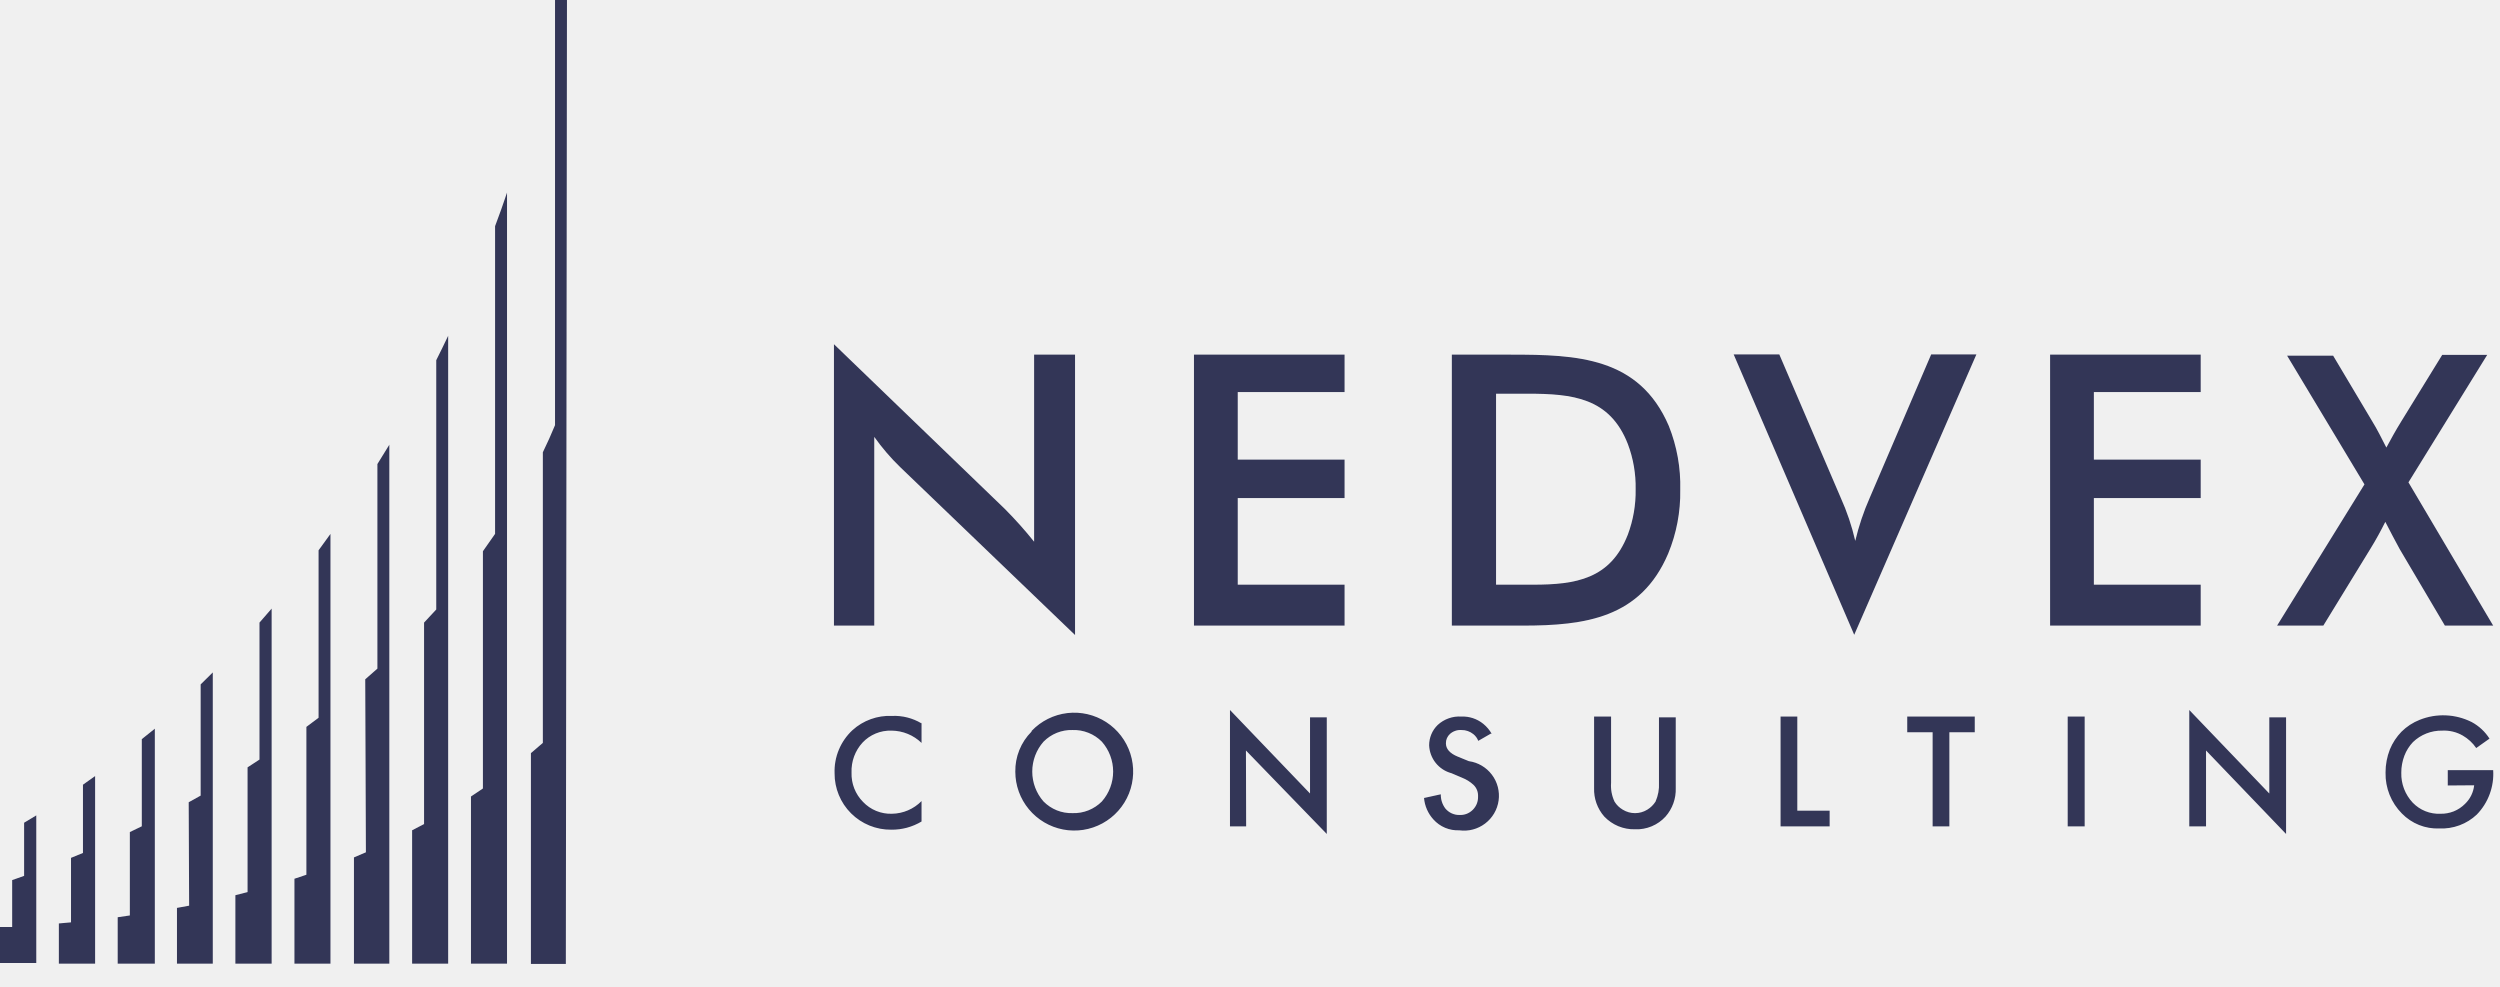
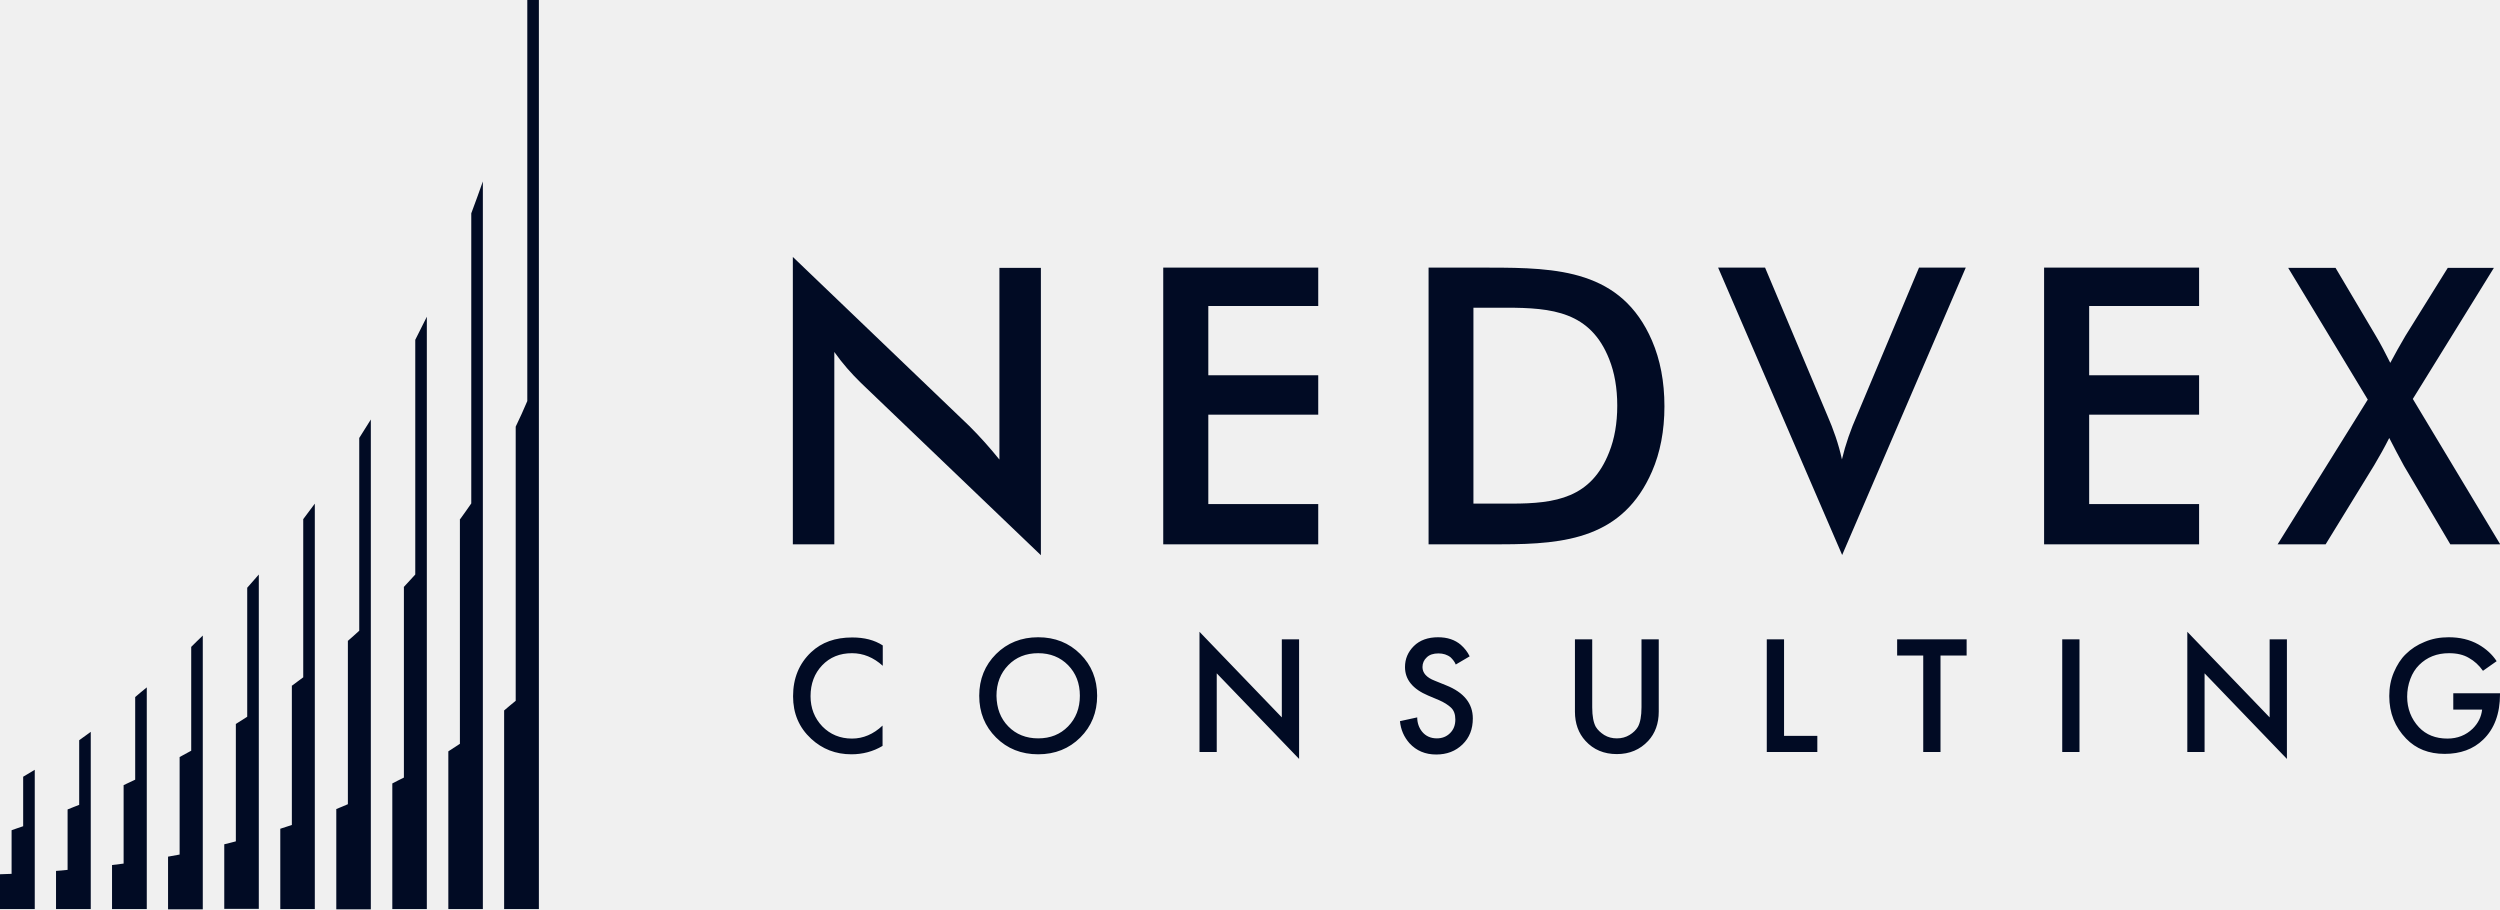
- <svg xmlns="http://www.w3.org/2000/svg" width="109" height="43" viewBox="0 0 109 43" fill="none">
-   <path fill-rule="evenodd" clip-rule="evenodd" d="M0.53 38.372L1.051 38.188V35.87L1.582 35.55V41.988H0V40.417H0.53V38.372ZM3.096 37.402L3.617 37.189V34.213L4.147 33.835V42.017H2.566V40.262L3.096 40.214V37.402ZM5.661 36.278L6.182 36.026V32.225L6.751 31.77V42.017H5.131V39.991L5.661 39.913V36.278ZM8.227 34.978L8.748 34.688V29.84L9.278 29.317V42.017H7.716V39.584L8.246 39.487L8.227 34.978ZM10.793 33.456L11.313 33.117V27.145L11.844 26.534V42.017H10.262V39.031L10.793 38.895V33.456ZM13.358 31.692L13.889 31.294V23.994L14.409 23.277V42.017H12.837V38.313L13.358 38.139V31.692ZM15.924 29.617L16.454 29.152V20.233L16.975 19.389V42.017H15.432V37.383L15.953 37.16L15.924 29.617ZM18.489 27.145L19.02 26.573V15.705C19.193 15.347 19.376 14.998 19.54 14.639V42.017H17.968V36.2L18.489 35.929V27.145ZM21.055 24.033L21.585 23.277V9.86C21.768 9.375 21.942 8.89 22.106 8.396V42.017H20.534V34.727L21.055 34.377V24.033ZM24.671 42.027H23.148V32.836L23.668 32.39V19.719C23.861 19.322 24.035 18.934 24.199 18.536V0H24.72L24.671 42.027Z" fill="white" />
-   <path fill-rule="evenodd" clip-rule="evenodd" d="M0.53 38.372L1.051 38.188V35.87L1.582 35.55V41.988H0V40.417H0.53V38.372ZM3.096 37.402L3.617 37.189V34.213L4.147 33.835V42.017H2.566V40.262L3.096 40.214V37.402ZM5.661 36.278L6.182 36.026V32.225L6.751 31.77V42.017H5.131V39.991L5.661 39.913V36.278ZM8.227 34.978L8.748 34.688V29.84L9.278 29.317V42.017H7.716V39.584L8.246 39.487L8.227 34.978ZM10.793 33.456L11.313 33.117V27.145L11.844 26.534V42.017H10.262V39.031L10.793 38.895V33.456ZM13.358 31.692L13.889 31.294V23.994L14.409 23.277V42.017H12.837V38.313L13.358 38.139V31.692ZM15.924 29.617L16.454 29.152V20.233L16.975 19.389V42.017H15.432V37.383L15.953 37.16L15.924 29.617ZM18.489 27.145L19.02 26.573V15.705C19.193 15.347 19.376 14.998 19.54 14.639V42.017H17.968V36.2L18.489 35.929V27.145ZM21.055 24.033L21.585 23.277V9.86C21.768 9.375 21.942 8.89 22.106 8.396V42.017H20.534V34.727L21.055 34.377V24.033ZM24.671 42.027H23.148V32.836L23.668 32.39V19.719C23.861 19.322 24.035 18.934 24.199 18.536V0H24.72L24.671 42.027Z" fill="#333657" />
-   <path d="M52.057 27.277V15.462H58.624V17.095H53.966V20.04H58.624V21.717H53.966V25.492H58.624V27.277H52.057ZM63.3 27.277V15.462H65.87C68.753 15.462 71.465 15.56 72.759 18.567C73.114 19.455 73.284 20.405 73.259 21.36C73.275 22.312 73.096 23.256 72.733 24.136C71.537 26.947 69.127 27.277 66.388 27.277H63.3ZM65.228 25.492H66.834C68.708 25.492 70.216 25.251 70.975 23.306C71.21 22.675 71.326 22.006 71.314 21.334C71.327 20.661 71.212 19.991 70.975 19.362C70.189 17.336 68.556 17.166 66.611 17.166H65.228V25.492ZM80.844 27.678L75.588 15.453H77.578L80.255 21.7C80.528 22.304 80.741 22.935 80.889 23.582C81.042 22.937 81.254 22.306 81.522 21.7L84.199 15.453H86.171L80.844 27.678ZM89.384 27.277V15.462H95.951V17.095H91.293V20.04H95.951V21.717H91.293V25.492H95.951V27.277H89.384ZM99.28 27.277L103.09 21.119L99.717 15.507H101.725L103.42 18.353C103.652 18.728 103.849 19.13 104.045 19.513C104.25 19.13 104.464 18.746 104.696 18.371L106.481 15.471H108.444L105.009 21.03L108.703 27.277H106.597L104.625 23.939C104.411 23.556 104.206 23.145 104 22.753C103.804 23.145 103.59 23.538 103.358 23.913L101.297 27.277H99.28ZM36.36 27.277V15.007L43.812 22.19C44.263 22.643 44.688 23.119 45.087 23.618V15.462H46.872V27.687L39.252 20.37C38.834 19.966 38.455 19.523 38.118 19.049V27.277H36.36Z" fill="white" />
-   <path d="M52.057 27.277V15.462H58.624V17.095H53.966V20.04H58.624V21.717H53.966V25.492H58.624V27.277H52.057ZM63.3 27.277V15.462H65.87C68.753 15.462 71.465 15.56 72.759 18.567C73.114 19.455 73.284 20.405 73.259 21.36C73.275 22.312 73.096 23.256 72.733 24.136C71.537 26.947 69.127 27.277 66.388 27.277H63.3ZM65.228 25.492H66.834C68.708 25.492 70.216 25.251 70.975 23.306C71.21 22.675 71.326 22.006 71.314 21.334C71.327 20.661 71.212 19.991 70.975 19.362C70.189 17.336 68.556 17.166 66.611 17.166H65.228V25.492ZM80.844 27.678L75.588 15.453H77.578L80.255 21.7C80.528 22.304 80.741 22.935 80.889 23.582C81.042 22.937 81.254 22.306 81.522 21.7L84.199 15.453H86.171L80.844 27.678ZM89.384 27.277V15.462H95.951V17.095H91.293V20.04H95.951V21.717H91.293V25.492H95.951V27.277H89.384ZM99.28 27.277L103.09 21.119L99.717 15.507H101.725L103.42 18.353C103.652 18.728 103.849 19.13 104.045 19.513C104.25 19.13 104.464 18.746 104.696 18.371L106.481 15.471H108.444L105.009 21.03L108.703 27.277H106.597L104.625 23.939C104.411 23.556 104.206 23.145 104 22.753C103.804 23.145 103.59 23.538 103.358 23.913L101.297 27.277H99.28ZM36.36 27.277V15.007L43.812 22.19C44.263 22.643 44.688 23.119 45.087 23.618V15.462H46.872V27.687L39.252 20.37C38.834 19.966 38.455 19.523 38.118 19.049V27.277H36.36Z" fill="#333657" />
-   <path d="M106.722 34.248V33.578H108.703C108.726 33.933 108.674 34.289 108.551 34.622C108.429 34.956 108.237 35.26 107.989 35.515C107.772 35.72 107.515 35.88 107.234 35.984C106.954 36.088 106.655 36.135 106.356 36.122C106.054 36.134 105.752 36.082 105.471 35.97C105.189 35.857 104.935 35.687 104.723 35.47C104.49 35.236 104.307 34.957 104.184 34.651C104.062 34.344 104.002 34.016 104.009 33.685C104.008 33.341 104.071 32.998 104.197 32.677C104.315 32.388 104.488 32.125 104.705 31.901C104.932 31.676 105.203 31.5 105.5 31.383C105.863 31.238 106.253 31.172 106.643 31.189C107.034 31.206 107.417 31.306 107.766 31.481C108.083 31.652 108.35 31.901 108.543 32.204L107.963 32.615C107.81 32.391 107.609 32.205 107.374 32.07C107.103 31.914 106.793 31.84 106.481 31.856C106.246 31.851 106.012 31.893 105.793 31.979C105.574 32.064 105.374 32.193 105.205 32.356C105.042 32.528 104.914 32.731 104.83 32.954C104.741 33.19 104.695 33.441 104.697 33.694C104.685 34.178 104.865 34.645 105.196 34.997C105.351 35.158 105.539 35.285 105.747 35.368C105.955 35.451 106.177 35.489 106.401 35.479C106.599 35.484 106.796 35.449 106.981 35.376C107.165 35.302 107.332 35.191 107.472 35.051C107.698 34.836 107.84 34.548 107.873 34.239L106.722 34.248ZM96.183 36.032H95.452V30.955L98.941 34.596V31.276H99.673V36.362L96.183 32.722V36.032ZM90.151 31.241H90.892V36.032H90.151V31.241ZM86.1 31.928H84.993V36.032H84.262V31.928H83.155V31.241H86.1V31.928ZM77.632 31.241H78.363V35.345H79.773V36.032H77.632V31.241ZM69.502 31.241H70.243V34.132C70.222 34.414 70.274 34.697 70.395 34.953C70.483 35.096 70.606 35.216 70.752 35.301C70.912 35.4 71.098 35.453 71.287 35.453C71.476 35.453 71.662 35.4 71.822 35.301C71.966 35.213 72.088 35.094 72.179 34.953C72.294 34.695 72.346 34.413 72.331 34.132V31.276H73.063V34.355C73.08 34.813 72.92 35.26 72.617 35.604C72.449 35.788 72.243 35.932 72.013 36.028C71.783 36.124 71.536 36.168 71.287 36.157C71.038 36.164 70.79 36.118 70.559 36.023C70.329 35.927 70.121 35.785 69.948 35.604C69.645 35.26 69.485 34.813 69.502 34.355V31.241ZM65.041 31.963L64.452 32.302C64.408 32.187 64.334 32.085 64.237 32.008C64.091 31.89 63.908 31.827 63.72 31.829C63.63 31.823 63.539 31.834 63.453 31.864C63.367 31.893 63.288 31.939 63.22 31.999C63.163 32.05 63.117 32.114 63.086 32.185C63.055 32.255 63.04 32.332 63.042 32.409C63.042 32.65 63.211 32.847 63.559 32.989L64.041 33.186C64.441 33.241 64.803 33.454 65.046 33.776C65.29 34.098 65.395 34.504 65.34 34.904C65.284 35.303 65.072 35.665 64.749 35.908C64.427 36.152 64.022 36.258 63.622 36.202C63.411 36.211 63.201 36.173 63.007 36.092C62.812 36.01 62.638 35.886 62.497 35.729C62.261 35.47 62.117 35.141 62.087 34.792L62.819 34.631C62.814 34.853 62.883 35.069 63.015 35.247C63.092 35.34 63.188 35.414 63.298 35.464C63.408 35.513 63.528 35.537 63.648 35.533C63.752 35.536 63.856 35.518 63.953 35.48C64.049 35.441 64.137 35.383 64.211 35.31C64.287 35.234 64.348 35.144 64.388 35.044C64.427 34.944 64.446 34.837 64.443 34.73C64.448 34.636 64.433 34.542 64.4 34.454C64.366 34.366 64.313 34.287 64.246 34.221C64.101 34.087 63.931 33.981 63.747 33.909L63.283 33.712C63.012 33.64 62.772 33.483 62.597 33.265C62.422 33.047 62.322 32.778 62.31 32.499C62.309 32.332 62.342 32.167 62.406 32.014C62.47 31.861 62.565 31.722 62.685 31.606C62.822 31.48 62.984 31.382 63.161 31.319C63.337 31.256 63.524 31.229 63.711 31.241C64.061 31.226 64.404 31.34 64.675 31.562C64.823 31.683 64.948 31.831 65.041 31.999V31.963ZM54.332 36.032H53.627V30.955L57.117 34.596V31.276H57.848V36.362L54.323 32.722L54.332 36.032ZM45.498 34.944C45.663 35.111 45.861 35.243 46.078 35.331C46.297 35.418 46.53 35.459 46.765 35.452C47.002 35.46 47.237 35.418 47.456 35.331C47.676 35.243 47.875 35.111 48.041 34.944C48.358 34.584 48.533 34.12 48.533 33.641C48.533 33.161 48.358 32.698 48.041 32.338C47.875 32.17 47.676 32.038 47.456 31.951C47.237 31.863 47.002 31.822 46.765 31.829C46.53 31.822 46.297 31.864 46.078 31.951C45.861 32.039 45.663 32.17 45.498 32.338C45.181 32.698 45.007 33.161 45.007 33.641C45.007 34.12 45.181 34.584 45.498 34.944ZM44.981 31.865C45.393 31.434 45.943 31.16 46.535 31.09C47.128 31.02 47.727 31.159 48.228 31.482C48.73 31.805 49.103 32.293 49.285 32.861C49.466 33.429 49.444 34.043 49.223 34.597C49.001 35.151 48.594 35.611 48.07 35.897C47.547 36.184 46.94 36.279 46.354 36.167C45.768 36.055 45.239 35.742 44.858 35.283C44.477 34.824 44.268 34.246 44.267 33.65C44.261 33.326 44.321 33.004 44.442 32.704C44.563 32.403 44.743 32.13 44.972 31.901L44.981 31.865ZM40.18 31.499V32.392C39.83 32.053 39.364 31.861 38.877 31.856C38.641 31.847 38.406 31.889 38.188 31.978C37.969 32.068 37.772 32.202 37.61 32.374C37.282 32.73 37.109 33.202 37.128 33.685C37.12 33.921 37.16 34.156 37.246 34.375C37.332 34.594 37.462 34.794 37.628 34.962C37.789 35.132 37.984 35.266 38.201 35.355C38.418 35.444 38.651 35.487 38.886 35.479C39.373 35.473 39.838 35.274 40.18 34.926V35.818C39.781 36.057 39.324 36.181 38.859 36.175C38.534 36.179 38.212 36.117 37.911 35.995C37.61 35.873 37.337 35.692 37.106 35.462C36.876 35.233 36.694 34.96 36.571 34.66C36.447 34.359 36.385 34.037 36.387 33.712C36.375 33.363 36.438 33.014 36.572 32.691C36.706 32.368 36.908 32.077 37.164 31.838C37.397 31.625 37.67 31.461 37.967 31.354C38.264 31.246 38.579 31.199 38.895 31.214C39.342 31.194 39.786 31.306 40.171 31.535L40.18 31.499Z" fill="white" />
-   <path d="M106.722 34.248V33.578H108.703C108.726 33.933 108.674 34.289 108.551 34.622C108.429 34.956 108.237 35.26 107.989 35.515C107.772 35.72 107.515 35.88 107.234 35.984C106.954 36.088 106.655 36.135 106.356 36.122C106.054 36.134 105.752 36.082 105.471 35.97C105.189 35.857 104.935 35.687 104.723 35.47C104.49 35.236 104.307 34.957 104.184 34.651C104.062 34.344 104.002 34.016 104.009 33.685C104.008 33.341 104.071 32.998 104.197 32.677C104.315 32.388 104.488 32.125 104.705 31.901C104.932 31.676 105.203 31.5 105.5 31.383C105.863 31.238 106.253 31.172 106.643 31.189C107.034 31.206 107.417 31.306 107.766 31.481C108.083 31.652 108.35 31.901 108.543 32.204L107.963 32.615C107.81 32.391 107.609 32.205 107.374 32.07C107.103 31.914 106.793 31.84 106.481 31.856C106.246 31.851 106.012 31.893 105.793 31.979C105.574 32.064 105.374 32.193 105.205 32.356C105.042 32.528 104.914 32.731 104.83 32.954C104.741 33.19 104.695 33.441 104.697 33.694C104.685 34.178 104.865 34.645 105.196 34.997C105.351 35.158 105.539 35.285 105.747 35.368C105.955 35.451 106.177 35.489 106.401 35.479C106.599 35.484 106.796 35.449 106.981 35.376C107.165 35.302 107.332 35.191 107.472 35.051C107.698 34.836 107.84 34.548 107.873 34.239L106.722 34.248ZM96.183 36.032H95.452V30.955L98.941 34.596V31.276H99.673V36.362L96.183 32.722V36.032ZM90.151 31.241H90.892V36.032H90.151V31.241ZM86.1 31.928H84.993V36.032H84.262V31.928H83.155V31.241H86.1V31.928ZM77.632 31.241H78.363V35.345H79.773V36.032H77.632V31.241ZM69.502 31.241H70.243V34.132C70.222 34.414 70.274 34.697 70.395 34.953C70.483 35.096 70.606 35.216 70.752 35.301C70.912 35.4 71.098 35.453 71.287 35.453C71.476 35.453 71.662 35.4 71.822 35.301C71.966 35.213 72.088 35.094 72.179 34.953C72.294 34.695 72.346 34.413 72.331 34.132V31.276H73.063V34.355C73.08 34.813 72.92 35.26 72.617 35.604C72.449 35.788 72.243 35.932 72.013 36.028C71.783 36.124 71.536 36.168 71.287 36.157C71.038 36.164 70.79 36.118 70.559 36.023C70.329 35.927 70.121 35.785 69.948 35.604C69.645 35.26 69.485 34.813 69.502 34.355V31.241ZM65.041 31.963L64.452 32.302C64.408 32.187 64.334 32.085 64.237 32.008C64.091 31.89 63.908 31.827 63.72 31.829C63.63 31.823 63.539 31.834 63.453 31.864C63.367 31.893 63.288 31.939 63.22 31.999C63.163 32.05 63.117 32.114 63.086 32.185C63.055 32.255 63.04 32.332 63.042 32.409C63.042 32.65 63.211 32.847 63.559 32.989L64.041 33.186C64.441 33.241 64.803 33.454 65.046 33.776C65.29 34.098 65.395 34.504 65.34 34.904C65.284 35.303 65.072 35.665 64.749 35.908C64.427 36.152 64.022 36.258 63.622 36.202C63.411 36.211 63.201 36.173 63.007 36.092C62.812 36.01 62.638 35.886 62.497 35.729C62.261 35.47 62.117 35.141 62.087 34.792L62.819 34.631C62.814 34.853 62.883 35.069 63.015 35.247C63.092 35.34 63.188 35.414 63.298 35.464C63.408 35.513 63.528 35.537 63.648 35.533C63.752 35.536 63.856 35.518 63.953 35.48C64.049 35.441 64.137 35.383 64.211 35.31C64.287 35.234 64.348 35.144 64.388 35.044C64.427 34.944 64.446 34.837 64.443 34.73C64.448 34.636 64.433 34.542 64.4 34.454C64.366 34.366 64.313 34.287 64.246 34.221C64.101 34.087 63.931 33.981 63.747 33.909L63.283 33.712C63.012 33.64 62.772 33.483 62.597 33.265C62.422 33.047 62.322 32.778 62.31 32.499C62.309 32.332 62.342 32.167 62.406 32.014C62.47 31.861 62.565 31.722 62.685 31.606C62.822 31.48 62.984 31.382 63.161 31.319C63.337 31.256 63.524 31.229 63.711 31.241C64.061 31.226 64.404 31.34 64.675 31.562C64.823 31.683 64.948 31.831 65.041 31.999V31.963ZM54.332 36.032H53.627V30.955L57.117 34.596V31.276H57.848V36.362L54.323 32.722L54.332 36.032ZM45.498 34.944C45.663 35.111 45.861 35.243 46.078 35.331C46.297 35.418 46.53 35.459 46.765 35.452C47.002 35.46 47.237 35.418 47.456 35.331C47.676 35.243 47.875 35.111 48.041 34.944C48.358 34.584 48.533 34.12 48.533 33.641C48.533 33.161 48.358 32.698 48.041 32.338C47.875 32.17 47.676 32.038 47.456 31.951C47.237 31.863 47.002 31.822 46.765 31.829C46.53 31.822 46.297 31.864 46.078 31.951C45.861 32.039 45.663 32.17 45.498 32.338C45.181 32.698 45.007 33.161 45.007 33.641C45.007 34.12 45.181 34.584 45.498 34.944ZM44.981 31.865C45.393 31.434 45.943 31.16 46.535 31.09C47.128 31.02 47.727 31.159 48.228 31.482C48.73 31.805 49.103 32.293 49.285 32.861C49.466 33.429 49.444 34.043 49.223 34.597C49.001 35.151 48.594 35.611 48.07 35.897C47.547 36.184 46.94 36.279 46.354 36.167C45.768 36.055 45.239 35.742 44.858 35.283C44.477 34.824 44.268 34.246 44.267 33.65C44.261 33.326 44.321 33.004 44.442 32.704C44.563 32.403 44.743 32.13 44.972 31.901L44.981 31.865ZM40.18 31.499V32.392C39.83 32.053 39.364 31.861 38.877 31.856C38.641 31.847 38.406 31.889 38.188 31.978C37.969 32.068 37.772 32.202 37.61 32.374C37.282 32.73 37.109 33.202 37.128 33.685C37.12 33.921 37.16 34.156 37.246 34.375C37.332 34.594 37.462 34.794 37.628 34.962C37.789 35.132 37.984 35.266 38.201 35.355C38.418 35.444 38.651 35.487 38.886 35.479C39.373 35.473 39.838 35.274 40.18 34.926V35.818C39.781 36.057 39.324 36.181 38.859 36.175C38.534 36.179 38.212 36.117 37.911 35.995C37.61 35.873 37.337 35.692 37.106 35.462C36.876 35.233 36.694 34.96 36.571 34.66C36.447 34.359 36.385 34.037 36.387 33.712C36.375 33.363 36.438 33.014 36.572 32.691C36.706 32.368 36.908 32.077 37.164 31.838C37.397 31.625 37.67 31.461 37.967 31.354C38.264 31.246 38.579 31.199 38.895 31.214C39.342 31.194 39.786 31.306 40.171 31.535L40.18 31.499Z" fill="#333657" />
+ <svg xmlns="http://www.w3.org/2000/svg" width="132" height="48" viewBox="0 0 132 48" fill="none">
+   <path fill-rule="evenodd" clip-rule="evenodd" d="M41.862 28.739V13.566L51.179 22.493C51.746 23.058 52.269 23.645 52.769 24.265V14.142H54.959V29.315L45.464 20.223C44.941 19.713 44.474 19.181 44.052 18.584V28.739H41.862ZM120.259 28.739L125.018 21.098L120.815 14.142H123.316L125.429 17.709C125.707 18.174 125.963 18.672 126.207 19.159C126.463 18.672 126.73 18.207 127.008 17.731L129.243 14.142H131.678L127.397 21.064L132.011 28.739H129.376L126.93 24.597C126.663 24.121 126.407 23.612 126.152 23.124C125.907 23.612 125.629 24.11 125.351 24.575L122.794 28.739H120.259ZM107.928 28.739V14.131H116.112V16.158H110.308V19.813H116.112V21.895H110.308V26.613H116.112V28.739H107.928ZM97.266 29.304L90.717 14.131H93.196L96.476 21.917C96.81 22.681 97.076 23.445 97.254 24.254C97.444 23.457 97.721 22.67 98.055 21.917L101.324 14.131H103.792L97.266 29.304ZM77.808 26.591H79.809C82.144 26.591 84.023 26.292 84.968 23.866C85.246 23.169 85.391 22.349 85.391 21.419C85.391 20.488 85.246 19.669 84.968 18.971C83.979 16.457 81.955 16.247 79.52 16.247H77.797V26.591H77.808ZM75.429 28.739V14.131H78.642C82.233 14.131 85.613 14.253 87.225 17.985C87.659 18.993 87.882 20.145 87.882 21.452C87.882 22.748 87.659 23.9 87.225 24.896C85.702 28.396 82.7 28.739 79.287 28.739H75.429ZM61.419 28.739V14.131H69.603V16.158H63.799V19.813H69.603V21.895H63.799V26.613H69.603V28.739H61.419Z" fill="#010B24" />
+   <path fill-rule="evenodd" clip-rule="evenodd" d="M28.441 48H26.618V37.512C26.818 37.346 27.018 37.168 27.229 37.002V22.527C27.441 22.084 27.652 21.63 27.841 21.176V0H28.453V48H28.441ZM24.272 27.444C24.483 27.156 24.683 26.869 24.883 26.581V11.264C25.095 10.699 25.295 10.145 25.495 9.58V48H23.672V39.671C23.872 39.538 24.072 39.406 24.283 39.273V27.444H24.272ZM21.314 31C21.515 30.778 21.726 30.556 21.926 30.335V17.942C22.137 17.532 22.337 17.133 22.537 16.724V48H20.714V41.366C20.914 41.266 21.114 41.156 21.326 41.056V31H21.314ZM18.357 33.846C18.557 33.669 18.768 33.492 18.968 33.303V23.125C19.169 22.804 19.38 22.472 19.58 22.15V48.011H17.756V42.717C17.956 42.64 18.157 42.551 18.368 42.462V33.846H18.357ZM15.399 36.216C15.599 36.061 15.811 35.917 16.011 35.762V27.411C16.211 27.134 16.422 26.869 16.622 26.592V48H14.799V43.758C14.999 43.692 15.199 43.625 15.41 43.559V36.216H15.399ZM12.442 38.232C12.642 38.099 12.842 37.977 13.053 37.844V31.033C13.253 30.8 13.465 30.568 13.665 30.335V47.989H11.841V44.578C12.041 44.533 12.242 44.478 12.453 44.423V38.232H12.442ZM9.484 39.971C9.684 39.86 9.884 39.749 10.096 39.638V34.156C10.296 33.957 10.496 33.757 10.707 33.558C10.707 38.376 10.707 43.193 10.707 48.011H8.873V45.231C9.073 45.198 9.273 45.154 9.484 45.12V39.971ZM6.527 41.455C6.727 41.355 6.927 41.266 7.138 41.167V36.803C7.338 36.637 7.538 36.46 7.75 36.294C7.75 40.192 7.75 44.102 7.75 48H5.915V45.674C6.115 45.652 6.315 45.619 6.527 45.597V41.455ZM3.569 42.739C3.769 42.662 3.969 42.573 4.181 42.496V39.084C4.381 38.941 4.581 38.797 4.792 38.641C4.792 41.765 4.792 44.877 4.792 48H2.958V45.984C3.158 45.973 3.358 45.951 3.569 45.929V42.739ZM0.612 43.836C0.812 43.769 1.012 43.692 1.223 43.625V41.011C1.423 40.89 1.623 40.768 1.835 40.646C1.835 43.094 1.835 45.552 1.835 48H0V46.161L0.612 46.139V43.836Z" fill="#010B24" />
+   <path fill-rule="evenodd" clip-rule="evenodd" d="M46.61 34.079V35.154C46.121 34.711 45.576 34.489 44.987 34.489C44.342 34.489 43.819 34.7 43.408 35.131C43.008 35.552 42.797 36.095 42.797 36.76C42.797 37.391 43.008 37.922 43.419 38.354C43.831 38.775 44.353 38.997 44.987 38.997C45.576 38.997 46.121 38.764 46.599 38.31V39.384C46.099 39.683 45.543 39.827 44.954 39.827C44.12 39.827 43.419 39.55 42.83 39.008C42.185 38.41 41.874 37.668 41.874 36.76C41.874 35.807 42.196 35.032 42.83 34.434C43.386 33.913 44.097 33.658 44.998 33.658C45.632 33.658 46.166 33.791 46.61 34.079ZM52.592 34.533C53.181 33.946 53.926 33.647 54.816 33.647C55.705 33.647 56.45 33.946 57.039 34.533C57.629 35.12 57.929 35.851 57.929 36.737C57.929 37.612 57.629 38.354 57.039 38.941C56.45 39.528 55.705 39.827 54.816 39.827C53.926 39.827 53.181 39.528 52.592 38.941C52.003 38.354 51.703 37.623 51.703 36.737C51.703 35.862 52.003 35.12 52.592 34.533ZM53.237 38.354C53.648 38.775 54.182 38.986 54.816 38.986C55.461 38.986 55.983 38.775 56.395 38.354C56.806 37.933 57.017 37.391 57.017 36.737C57.017 36.073 56.806 35.541 56.395 35.12C55.983 34.7 55.45 34.489 54.816 34.489C54.171 34.489 53.648 34.7 53.237 35.12C52.826 35.541 52.614 36.084 52.614 36.737C52.626 37.402 52.826 37.933 53.237 38.354ZM64.244 39.706H63.333V33.359L67.68 37.878V33.758H68.592V40.071L64.244 35.552V39.706ZM77.598 34.655L76.864 35.087C76.808 34.943 76.708 34.821 76.597 34.711C76.419 34.567 76.197 34.5 75.952 34.5C75.685 34.5 75.474 34.567 75.33 34.711C75.185 34.843 75.107 35.021 75.107 35.22C75.107 35.53 75.319 35.774 75.752 35.94L76.353 36.184C77.298 36.56 77.765 37.147 77.765 37.933C77.765 38.498 77.587 38.952 77.22 39.307C76.853 39.661 76.397 39.838 75.83 39.838C75.252 39.838 74.785 39.639 74.418 39.24C74.129 38.908 73.962 38.532 73.918 38.077L74.829 37.878C74.829 38.166 74.918 38.421 75.085 38.631C75.274 38.864 75.541 38.986 75.863 38.986C76.141 38.986 76.375 38.897 76.564 38.709C76.753 38.52 76.842 38.288 76.842 37.989C76.842 37.712 76.764 37.502 76.608 37.358C76.453 37.214 76.241 37.081 75.986 36.97L75.407 36.726C74.596 36.383 74.184 35.885 74.184 35.22C74.184 34.788 74.34 34.423 74.651 34.112C74.963 33.802 75.396 33.647 75.93 33.647C76.419 33.647 76.82 33.78 77.131 34.046C77.331 34.223 77.487 34.423 77.598 34.655ZM83.157 33.758H84.069V37.346C84.069 37.812 84.136 38.155 84.258 38.377C84.358 38.543 84.514 38.687 84.703 38.808C84.903 38.93 85.125 38.986 85.37 38.986C85.614 38.986 85.837 38.93 86.037 38.808C86.237 38.687 86.382 38.543 86.482 38.377C86.604 38.155 86.671 37.812 86.671 37.346V33.758H87.582V37.579C87.582 38.199 87.393 38.72 87.026 39.118C86.593 39.584 86.037 39.816 85.37 39.816C84.692 39.816 84.136 39.584 83.713 39.118C83.346 38.72 83.157 38.199 83.157 37.579V33.758ZM93.286 33.758H94.198V38.853H95.955V39.706H93.286V33.758ZM103.838 34.611H102.459V39.706H101.547V34.611H100.169V33.758H103.838V34.611ZM108.886 33.758H109.797V39.706H108.886V33.758ZM116.402 39.706H115.49V33.359L119.837 37.878V33.758H120.749V40.071L116.402 35.552V39.706ZM129.533 37.446V36.604H132.001V36.649C132.001 37.679 131.701 38.487 131.112 39.052C130.589 39.562 129.9 39.805 129.077 39.805C128.243 39.805 127.565 39.539 127.042 38.997C126.453 38.388 126.153 37.645 126.153 36.748C126.153 36.305 126.231 35.885 126.397 35.497C126.564 35.109 126.764 34.788 127.031 34.533C127.298 34.267 127.632 34.046 128.021 33.891C128.41 33.725 128.832 33.647 129.288 33.647C129.877 33.647 130.4 33.769 130.856 34.024C131.267 34.257 131.59 34.556 131.823 34.91L131.101 35.419C130.889 35.12 130.645 34.899 130.367 34.744C130.078 34.567 129.722 34.489 129.31 34.489C128.666 34.489 128.143 34.7 127.732 35.109C127.531 35.309 127.376 35.552 127.265 35.851C127.153 36.15 127.098 36.46 127.098 36.782C127.098 37.413 127.309 37.956 127.72 38.399C128.099 38.797 128.599 38.997 129.222 38.997C129.755 38.997 130.2 38.819 130.556 38.476C130.845 38.188 131.012 37.856 131.056 37.468H129.533V37.446Z" fill="#010B24" />
</svg>
